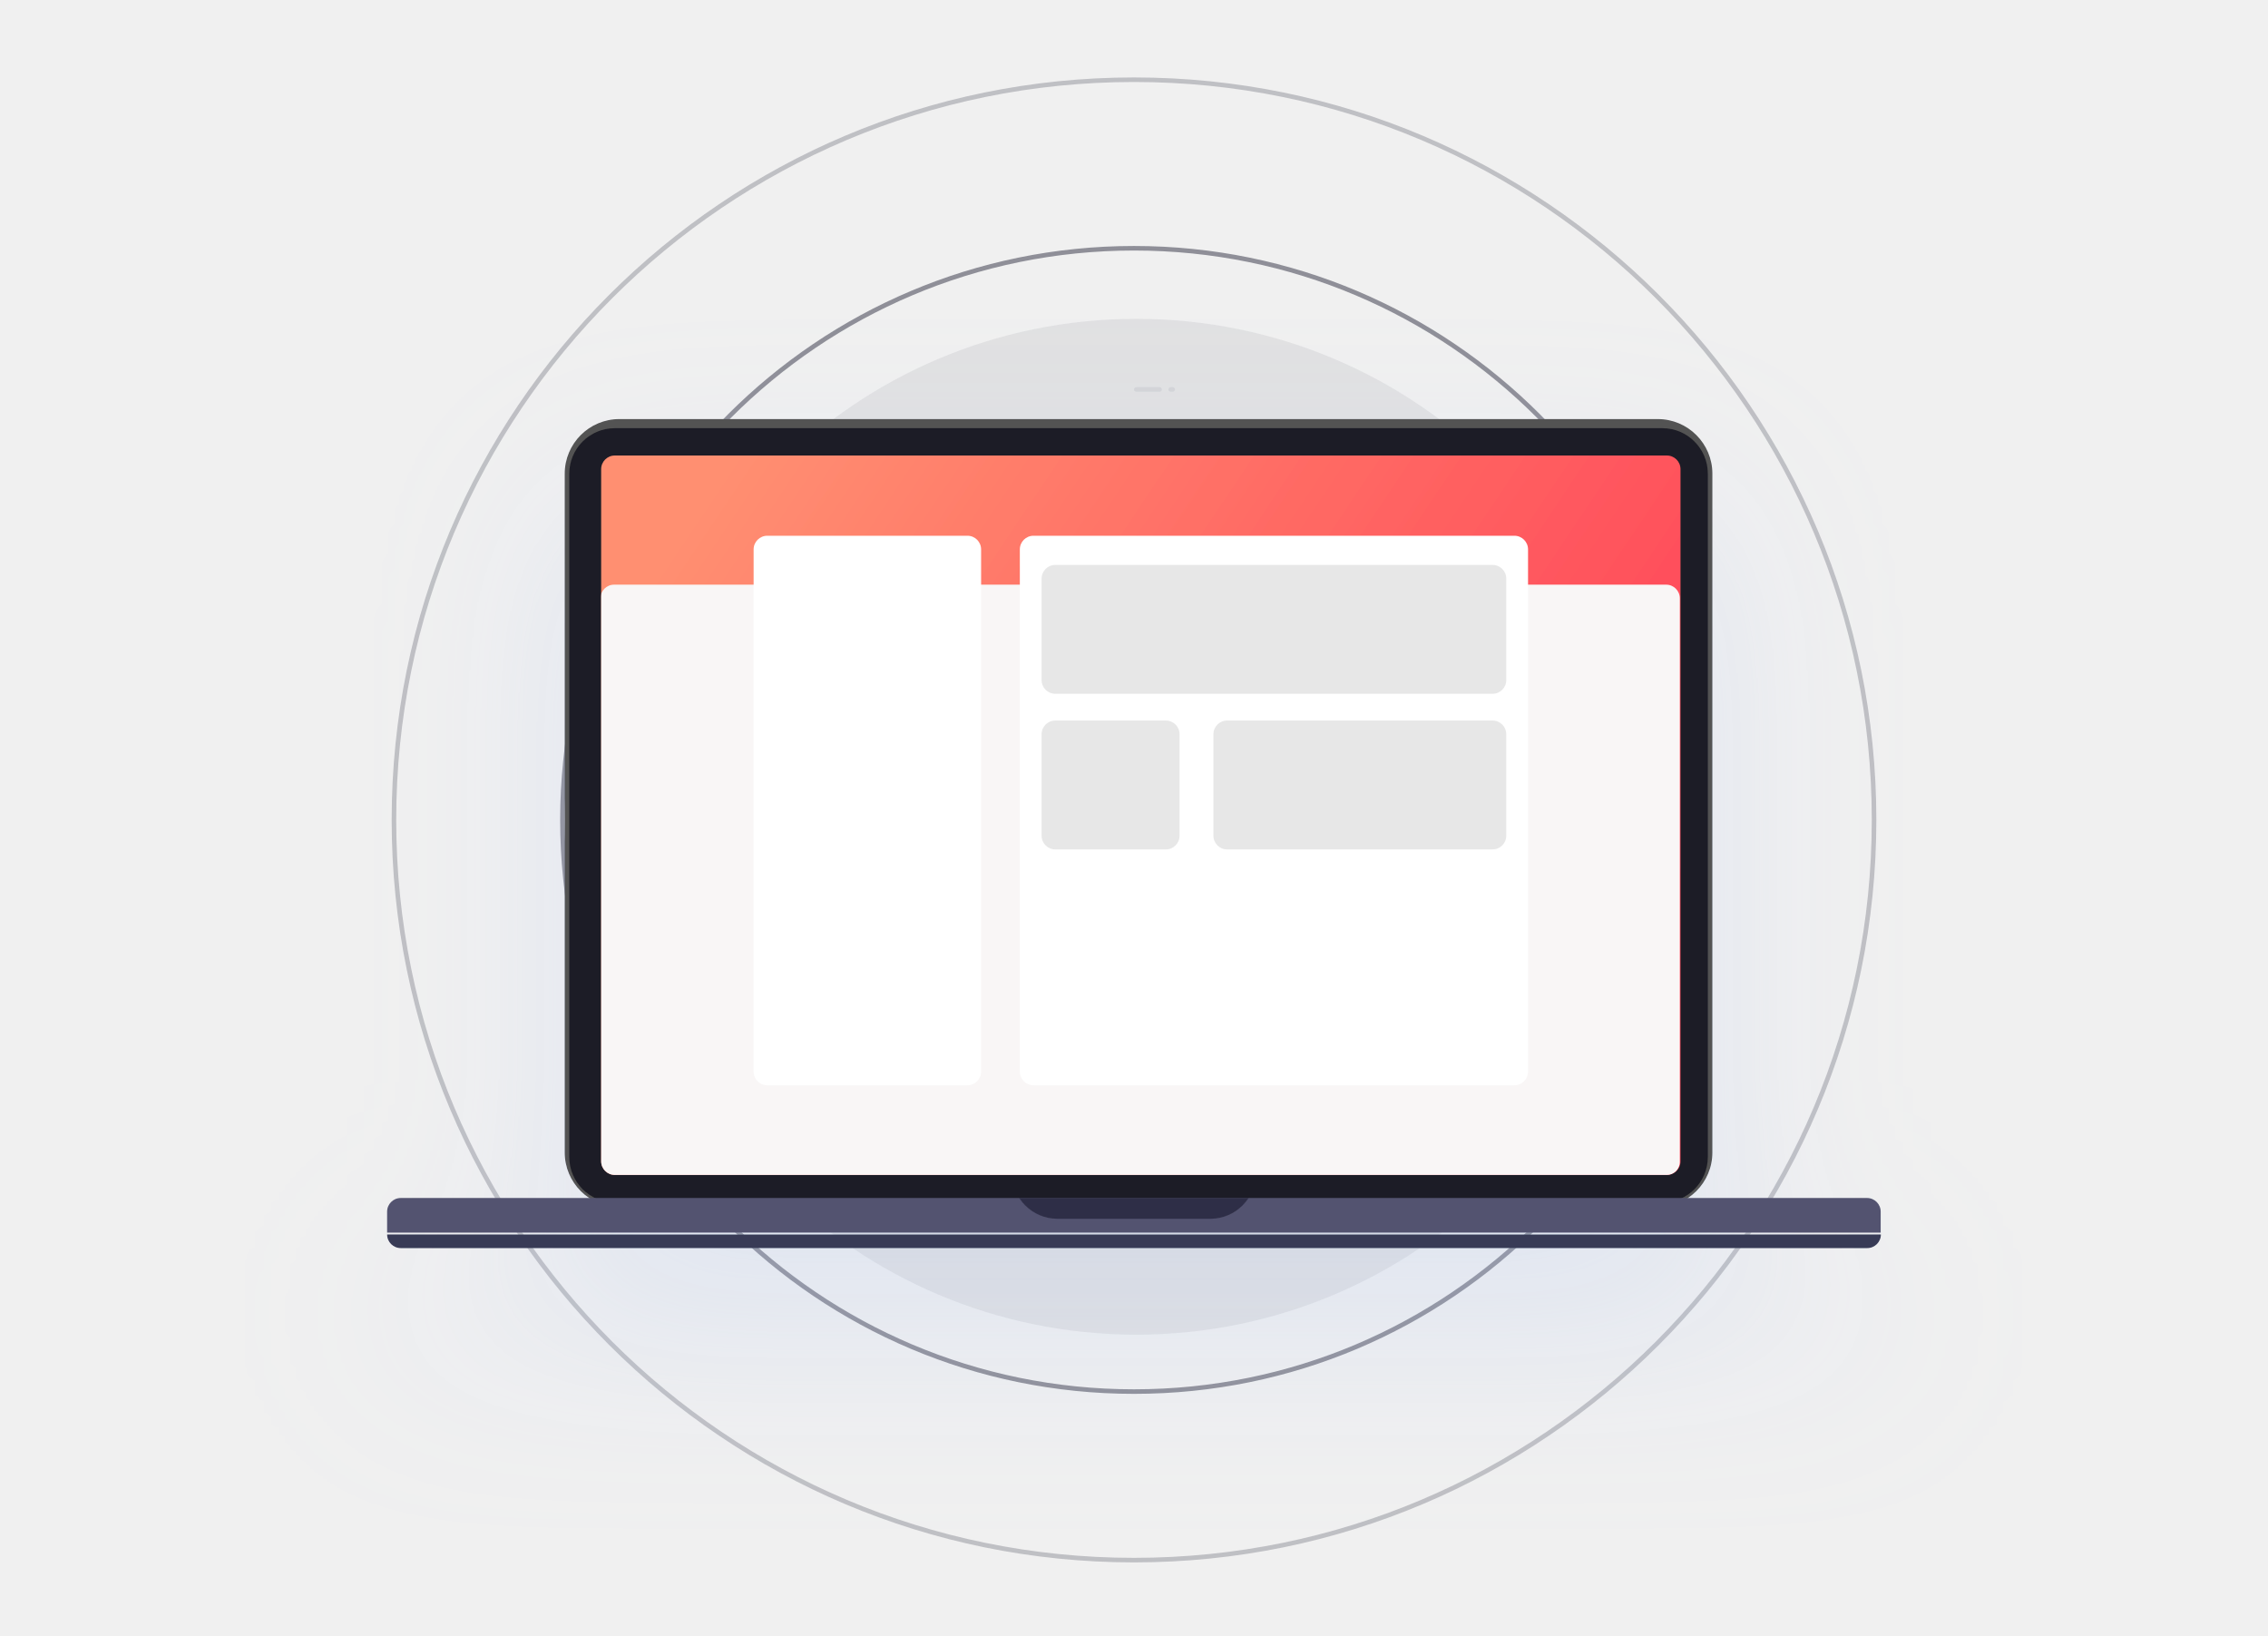
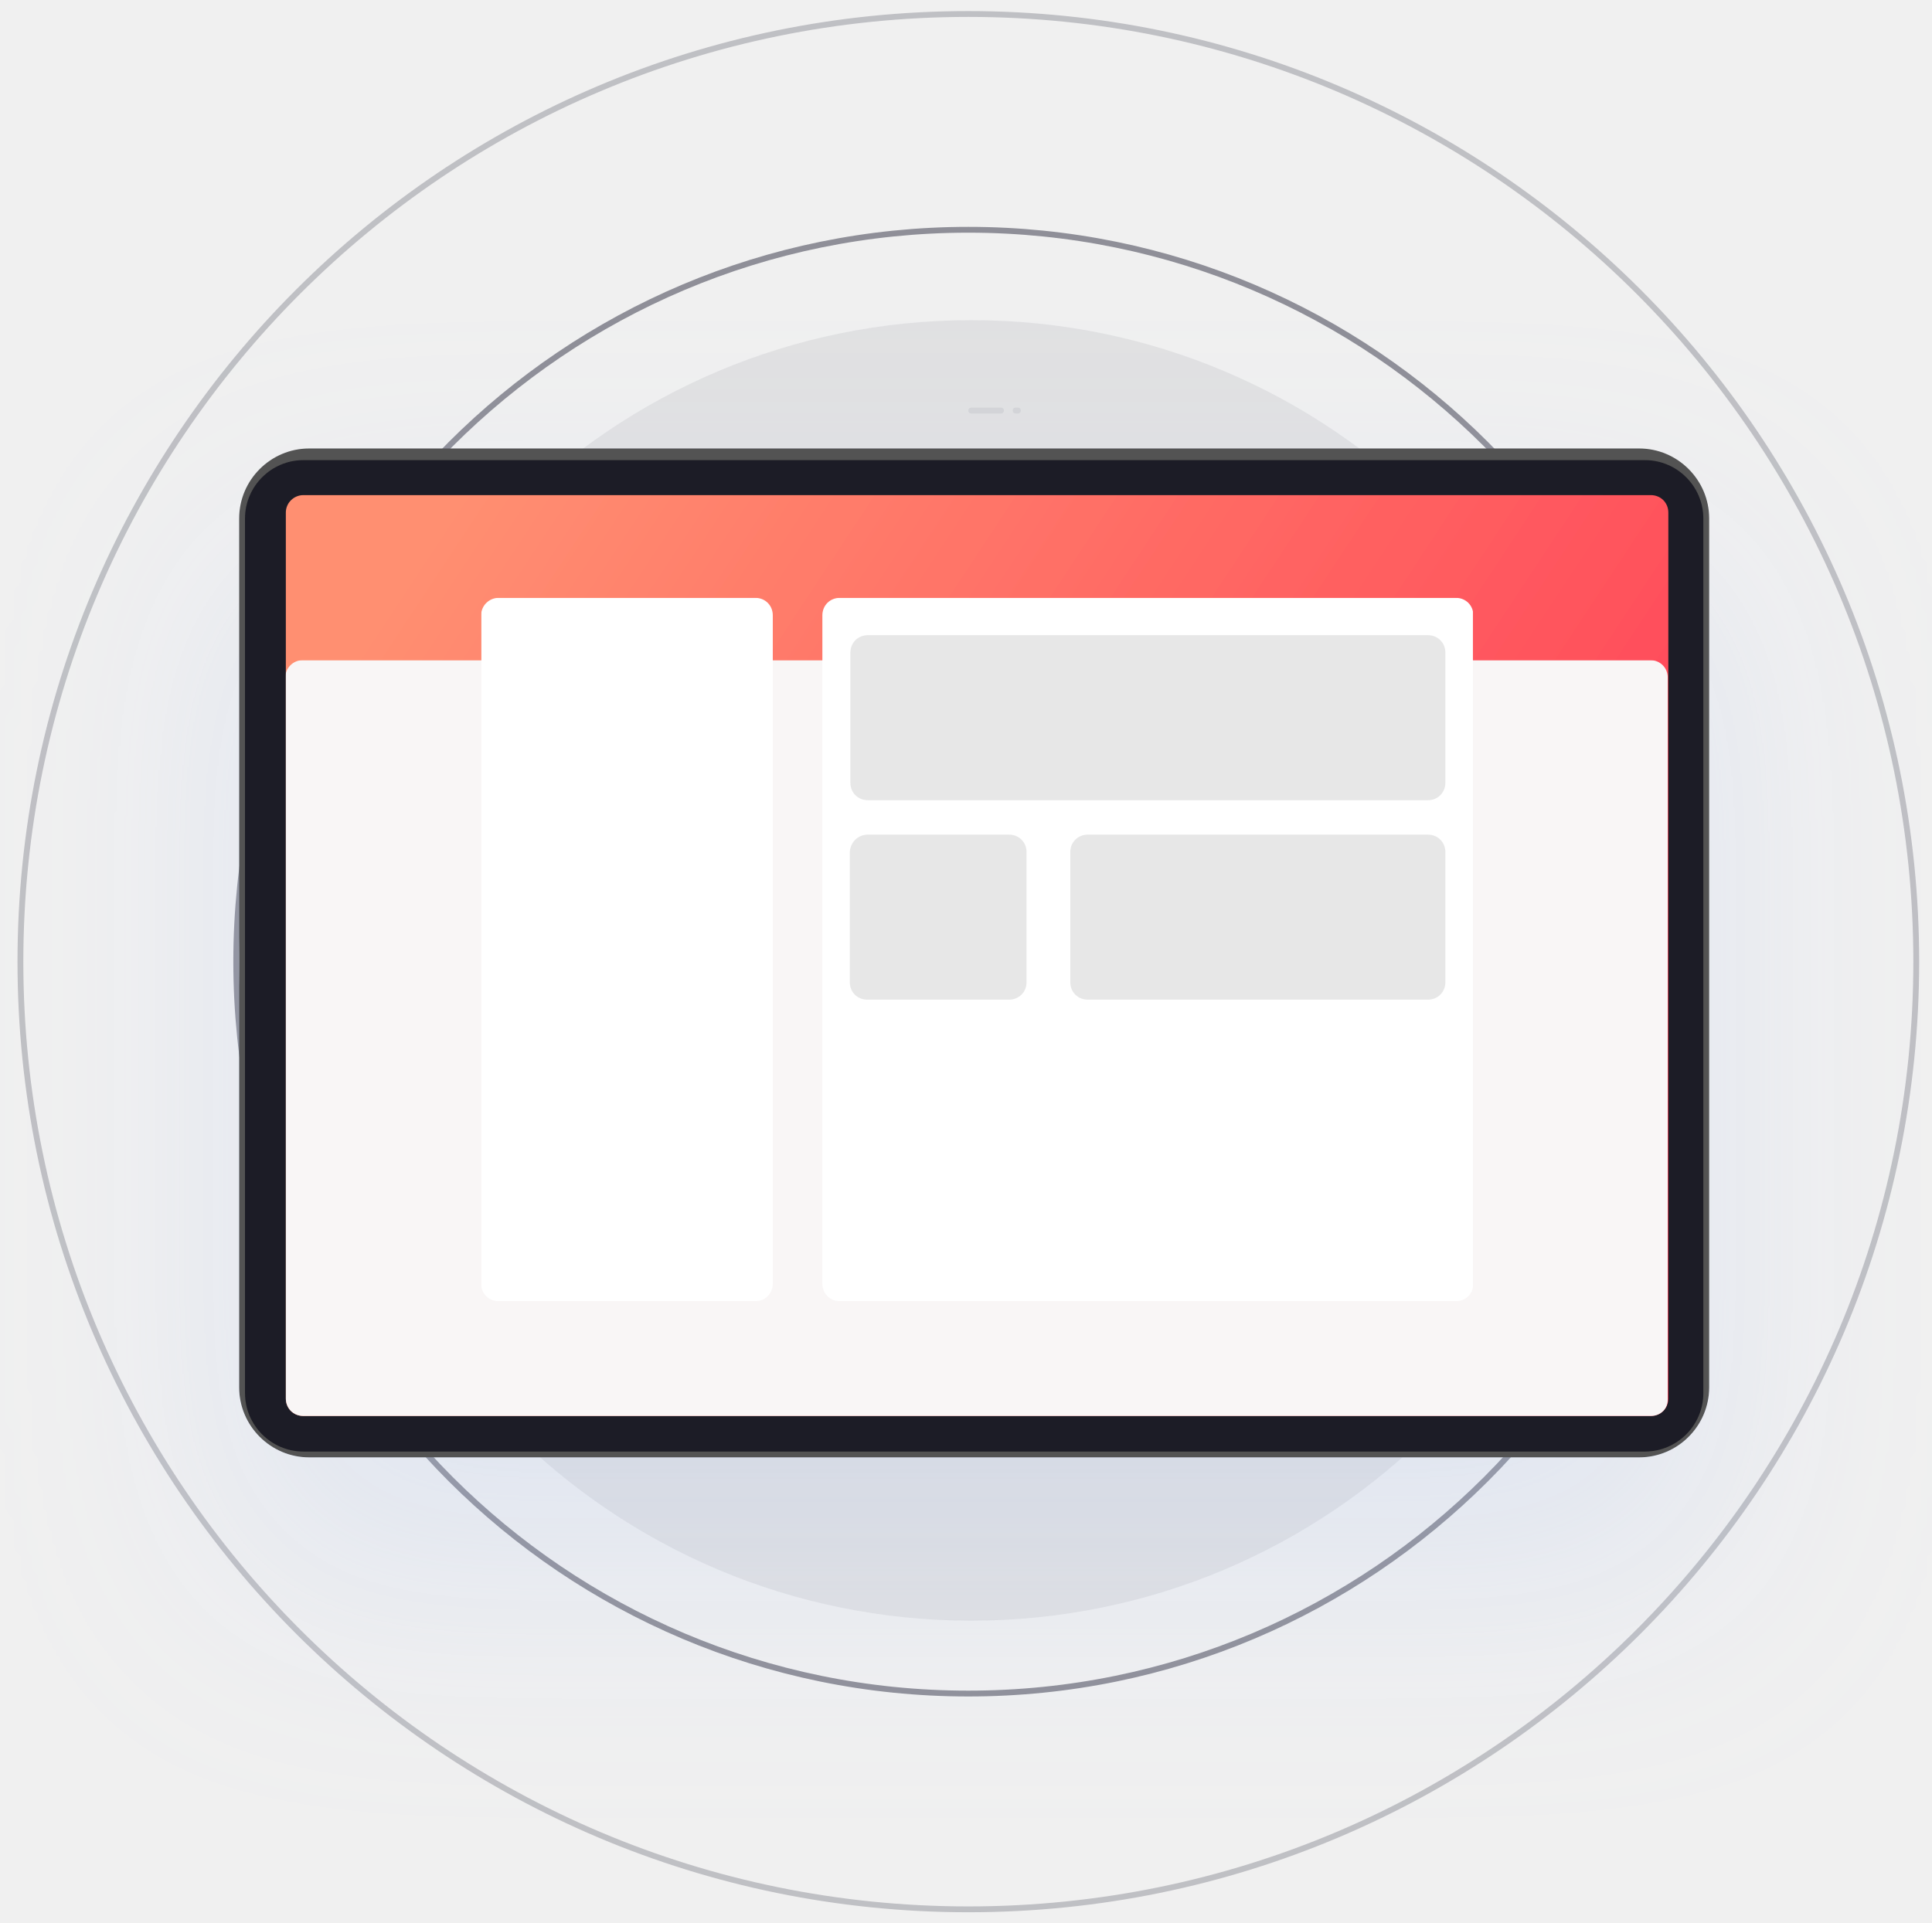
- <svg xmlns="http://www.w3.org/2000/svg" xmlns:xlink="http://www.w3.org/1999/xlink" width="498" height="359">
-   <defs>
-     <linearGradient x1="0%" y1="27.795%" x2="100%" y2="72.205%" id="c">
-       <stop stop-color="#FF8F71" offset="0%" />
-       <stop stop-color="#FF3E55" offset="100%" />
-     </linearGradient>
-     <filter x="-35.1%" y="-60.8%" width="170.1%" height="221.7%" filterUnits="objectBoundingBox" id="a">
-       <feOffset dy="20" in="SourceAlpha" result="shadowOffsetOuter1" />
-       <feGaussianBlur stdDeviation="20" in="shadowOffsetOuter1" result="shadowBlurOuter1" />
-       <feColorMatrix values="0 0 0 0 0.422 0 0 0 0 0.554 0 0 0 0 0.894 0 0 0 0.243 0" in="shadowBlurOuter1" result="shadowMatrixOuter1" />
-       <feMerge>
-         <feMergeNode in="shadowMatrixOuter1" />
-         <feMergeNode in="SourceGraphic" />
-       </feMerge>
-     </filter>
-     <rect id="b" x="0" y="0" width="237" height="157.94" rx="3" />
-     <path d="M3 0h321.953a3 3 0 013 3v4.602H0V3a3 3 0 013-3z" id="e" />
-   </defs>
-   <g fill="none" fill-rule="evenodd">
+ <svg xmlns="http://www.w3.org/2000/svg" version="1.1" id="Layer_1" x="0px" y="0px" viewBox="0 0 331.2 329.7" style="enable-background:new 0 0 331.2 329.7;" xml:space="preserve">
+   <style type="text/css">
+ 	.st0{opacity:8.000000e-02;fill-rule:evenodd;clip-rule:evenodd;fill:#2D2E40;enable-background:new    ;}
+ 	.st1{opacity:0.5;fill:none;stroke:#2D2E40;enable-background:new    ;}
+ 	.st2{opacity:0.25;fill:none;stroke:#2D2E40;enable-background:new    ;}
+ 	.st3{filter:url(#a);}
+ 	.st4{fill:#535353;}
+ 	.st5{fill:#1D1D25;}
+ 	.st6{fill:url(#b_7_);}
+ 	.st7{filter:url(#Adobe_OpacityMaskFilter);}
+ 	.st8{fill-rule:evenodd;clip-rule:evenodd;fill:#FFFFFF;}
+ 	.st9{mask:url(#d_4_);fill:#F9F6F6;}
+ 	.st10{filter:url(#Adobe_OpacityMaskFilter_1_);}
+ 	.st11{mask:url(#d_3_);}
+ 	.st12{fill:#FFFFFF;}
+ 	.st13{fill:#E7E7E7;}
+ 	.st14{opacity:9.800000e-02;}
+ 	.st15{fill:#4A5166;}
+ 	.st16{filter:url(#Adobe_OpacityMaskFilter_2_);}
+ 	.st17{mask:url(#f_2_);fill:#2F2F47;}
+ 	.st18{fill:#2F2F47;}
+ </style>
+   <filter filterUnits="objectBoundingBox" height="221.7%" id="a" width="170.1%" x="-35.1%" y="-60.8%">
+     <feOffset dy="20" in="SourceAlpha" result="shadowOffsetOuter1" />
+     <feGaussianBlur in="shadowOffsetOuter1" result="shadowBlurOuter1" stdDeviation="20" />
+     <feColorMatrix in="shadowBlurOuter1" result="shadowMatrixOuter1" values="0 0 0 0 0.422 0 0 0 0 0.554 0 0 0 0 0.894 0 0 0 0.243 0">
+ 		</feColorMatrix>
+     <feMerge>
+       <feMergeNode in="shadowMatrixOuter1" />
+       <feMergeNode in="SourceGraphic" />
+     </feMerge>
+   </filter>
+   <g>
    <g transform="translate(86 17)">
-       <rect fill="#2D2E40" opacity=".08" transform="matrix(1 0 0 -1 0 329)" x="52" y="53" width="223" height="223" rx="111.5" />
-       <rect stroke="#2D2E40" opacity=".5" transform="matrix(1 0 0 -1 0 326)" x="37.5" y="37.5" width="251" height="251" rx="125.5" />
-       <rect stroke="#2D2E40" opacity=".25" transform="matrix(1 0 0 -1 0 326)" x=".5" y=".5" width="325" height="325" rx="162.5" />
+       <path class="st0" d="M80.5,260.9L80.5,260.9c61.6,0,111.5-49.9,111.5-111.5l0,0c0-61.6-49.9-111.5-111.5-111.5l0,0    C18.9,37.9-31,87.8-31,149.4l0,0C-31,211,18.9,260.9,80.5,260.9z" />
+       <path class="st1" d="M80,273.4L80,273.4c69.3,0,125.5-56.2,125.5-125.5l0,0c0-69.3-56.2-125.5-125.5-125.5l0,0    c-69.3,0-125.5,56.2-125.5,125.5l0,0C-45.5,217.2,10.7,273.4,80,273.4z" />
+       <path class="st2" d="M80,310.4L80,310.4c89.7,0,162.5-72.8,162.5-162.5l0,0c0-89.7-72.8-162.5-162.5-162.5l0,0    c-89.7,0-162.5,72.8-162.5,162.5l0,0C-82.5,237.6-9.7,310.4,80,310.4z" />
    </g>
-     <g filter="url(#a)" transform="translate(85 85)">
-       <rect fill="#535353" fill-rule="nonzero" x="39" y="7" width="252" height="173" rx="12" />
-       <rect fill="#1D1D25" fill-rule="nonzero" x="40" y="9" width="250" height="170" rx="10" />
+     <g transform="translate(85 85)" class="st3">
+       <path class="st4" d="M-32-8.1h228c6.6,0,12,5.4,12,12v149c0,6.6-5.4,12-12,12H-32c-6.6,0-12-5.4-12-12V3.9    C-44-2.7-38.6-8.1-32-8.1z" />
+       <path class="st5" d="M-33-6.1h230c5.5,0,10,4.5,10,10v150c0,5.5-4.5,10-10,10H-33c-5.5,0-10-4.5-10-10V3.9    C-43-1.6-38.5-6.1-33-6.1z" />
      <g transform="translate(47 15)">
-         <mask id="d" fill="#fff">
-           <use xlink:href="#b" />
+         <g>
+           <linearGradient id="b_7_" gradientUnits="userSpaceOnUse" x1="-270.74" y1="459.246" x2="-269.74" y2="458.802" gradientTransform="matrix(237 0 0 -157.94 64082.398 72562.125)">
+             <stop offset="0" style="stop-color:#FF8F71" />
+             <stop offset="1" style="stop-color:#FF3E55" />
+           </linearGradient>
+           <path id="b_6_" class="st6" d="M-80-15.1h231c1.7,0,3,1.3,3,3v151.9c0,1.7-1.3,3-3,3H-80c-1.7,0-3-1.3-3-3V-12.1      C-83-13.8-81.6-15.1-80-15.1z" />
+         </g>
+         <defs>
+           <filter id="Adobe_OpacityMaskFilter" filterUnits="userSpaceOnUse" x="-83.1" y="13.2" width="237" height="129.7">
+             <feColorMatrix type="matrix" values="1 0 0 0 0  0 1 0 0 0  0 0 1 0 0  0 0 0 1 0" />
+           </filter>
+         </defs>
+         <mask maskUnits="userSpaceOnUse" x="-83.1" y="13.2" width="237" height="129.7" id="d_4_">
+           <g class="st7">
+             <path id="b_5_" class="st8" d="M-80-15.1h231c1.7,0,3,1.3,3,3v151.9c0,1.7-1.3,3-3,3H-80c-1.7,0-3-1.3-3-3V-12.1       C-83-13.8-81.6-15.1-80-15.1z" />
+           </g>
        </mask>
-         <use fill="url(#c)" fill-rule="nonzero" xlink:href="#b" />
-         <rect fill="#F9F6F6" fill-rule="nonzero" mask="url(#d)" x="-.152" y="28.352" width="237" height="129.709" rx="3" />
-         <g mask="url(#d)" fill-rule="nonzero">
+         <path class="st9" d="M-80.1,13.2h231c1.7,0,3,1.3,3,3V140c0,1.7-1.3,3-3,3h-231c-1.7,0-3-1.3-3-3V16.2     C-83.1,14.6-81.8,13.2-80.1,13.2z" />
+         <defs>
+           <filter id="Adobe_OpacityMaskFilter_1_" filterUnits="userSpaceOnUse" x="-49.5" y="2.5" width="170" height="120.6">
+             <feColorMatrix type="matrix" values="1 0 0 0 0  0 1 0 0 0  0 0 1 0 0  0 0 0 1 0" />
+           </filter>
+         </defs>
+         <mask maskUnits="userSpaceOnUse" x="-49.5" y="2.5" width="170" height="120.6" id="d_3_">
+           <g class="st10">
+             <path id="b_4_" class="st8" d="M-80-15.1h231c1.7,0,3,1.3,3,3v151.9c0,1.7-1.3,3-3,3H-80c-1.7,0-3-1.3-3-3V-12.1       C-83-13.8-81.6-15.1-80-15.1z" />
+           </g>
+         </mask>
+         <g class="st11">
          <g transform="translate(33.478 17.615)">
-             <rect fill="#FFF" width="49.951" height="120.635" rx="3" />
-             <rect fill="#FFF" x="58.453" width="111.592" height="120.635" rx="3" />
-             <rect fill="#E7E7E7" x="63.235" y="6.405" width="102.027" height="28.291" rx="3" />
-             <rect fill="#E7E7E7" x="63.235" y="40.568" width="30.289" height="28.291" rx="3" />
-             <rect fill="#E7E7E7" x="100.964" y="40.568" width="64.298" height="28.291" rx="3" />
+             <path class="st12" d="M-80-15.1h44c1.7,0,3,1.3,3,3v114.6c0,1.7-1.3,3-3,3h-44c-1.7,0-3-1.3-3-3V-12.1       C-83-13.8-81.6-15.1-80-15.1z" />
+             <path class="st12" d="M-21.5-15.1H84.1c1.7,0,3,1.3,3,3v114.6c0,1.7-1.3,3-3,3H-21.5c-1.7,0-3-1.3-3-3V-12.1       C-24.5-13.8-23.2-15.1-21.5-15.1z" />
+             <path class="st13" d="M-16.7-8.7h96c1.7,0,3,1.3,3,3v22.3c0,1.7-1.3,3-3,3h-96c-1.7,0-3-1.3-3-3V-5.7       C-19.7-7.4-18.4-8.7-16.7-8.7z" />
+             <path class="st13" d="M-16.7,25.5H7.5c1.7,0,3,1.3,3,3v22.3c0,1.7-1.3,3-3,3h-24.3c-1.7,0-3-1.3-3-3V28.5       C-19.7,26.8-18.4,25.5-16.7,25.5z" />
+             <path class="st13" d="M21,25.5h58.3c1.7,0,3,1.3,3,3v22.3c0,1.7-1.3,3-3,3H21c-1.7,0-3-1.3-3-3V28.5C18,26.8,19.3,25.5,21,25.5       z" />
          </g>
        </g>
      </g>
-       <g transform="translate(164)" fill="#4A5166" fill-rule="nonzero" opacity=".098">
-         <rect width="6.12" height="1" rx=".5" />
-         <rect x="7.56" width="1.44" height="1" rx=".5" />
+       <g transform="translate(164)" class="st14">
+         <path class="st15" d="M-82.5-15.1h5.1c0.3,0,0.5,0.2,0.5,0.5l0,0c0,0.3-0.2,0.5-0.5,0.5h-5.1c-0.3,0-0.5-0.2-0.5-0.5l0,0     C-83-14.9-82.8-15.1-82.5-15.1z" />
+         <path class="st15" d="M-74.9-15.1h0.4c0.3,0,0.5,0.2,0.5,0.5l0,0c0,0.3-0.2,0.5-0.5,0.5h-0.4c-0.3,0-0.5-0.2-0.5-0.5l0,0     C-75.4-14.9-75.2-15.1-74.9-15.1z" />
      </g>
      <g transform="translate(0 178)">
-         <mask id="f" fill="#fff">
-           <use xlink:href="#e" />
+         <g>
+           <path id="e_4_" class="st15" d="M-83-15.1" />
+         </g>
+         <defs>
+           <filter id="Adobe_OpacityMaskFilter_2_" filterUnits="userSpaceOnUse" x="54.2" y="-33.7" width="53.6" height="23.2">
+             <feColorMatrix type="matrix" values="1 0 0 0 0  0 1 0 0 0  0 0 1 0 0  0 0 0 1 0" />
+           </filter>
+         </defs>
+         <mask maskUnits="userSpaceOnUse" x="54.2" y="-33.7" width="53.6" height="23.2" id="f_2_">
+           <g class="st16">
+             <path id="e_3_" class="st15" d="M-83-15.1" />
+           </g>
        </mask>
-         <use fill="#52526F" fill-rule="nonzero" xlink:href="#e" />
-         <rect fill="#2F2F47" fill-rule="nonzero" mask="url(#f)" x="137.193" y="-18.626" width="53.567" height="23.187" rx="10" />
+         <path class="st17" d="M64.2-33.7h33.6c5.5,0,10,4.5,10,10v3.2c0,5.5-4.5,10-10,10H64.2c-5.5,0-10-4.5-10-10v-3.2     C54.2-29.3,58.7-33.7,64.2-33.7z" />
      </g>
-       <path d="M0 186h328a3 3 0 01-3 3H3a3 3 0 01-3-3z" fill="#393A56" fill-rule="nonzero" />
+       <path class="st18" d="M-83-15.1" />
    </g>
  </g>
</svg>
